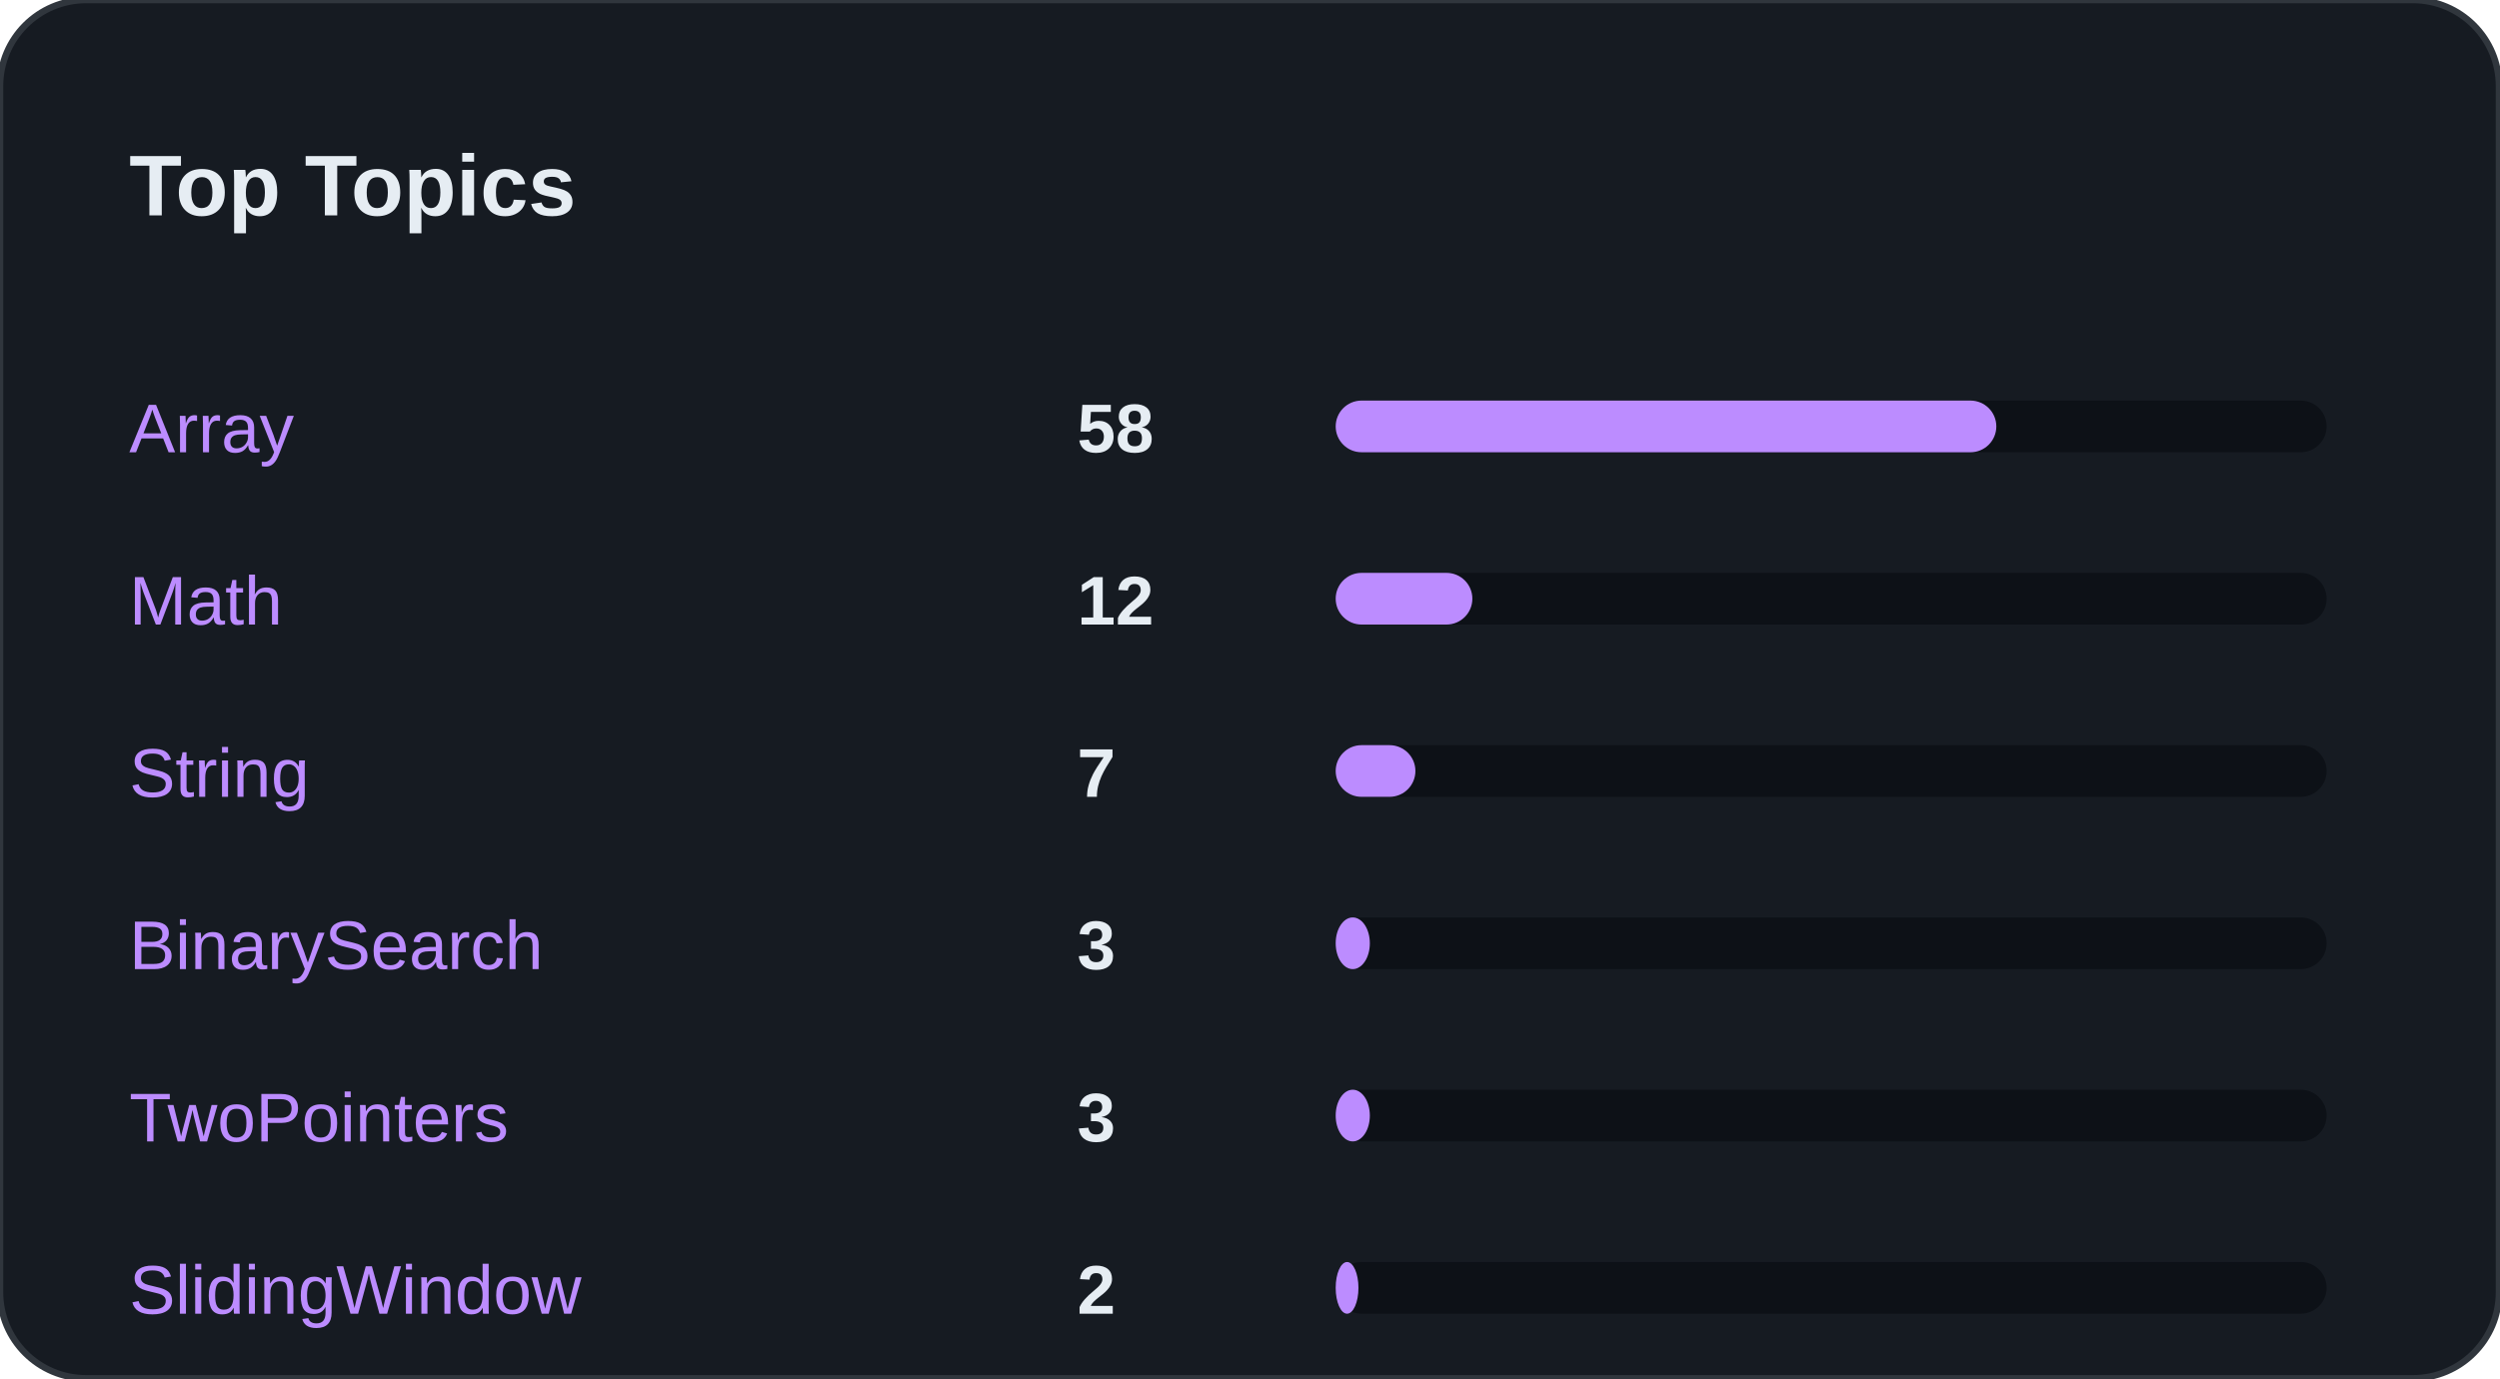
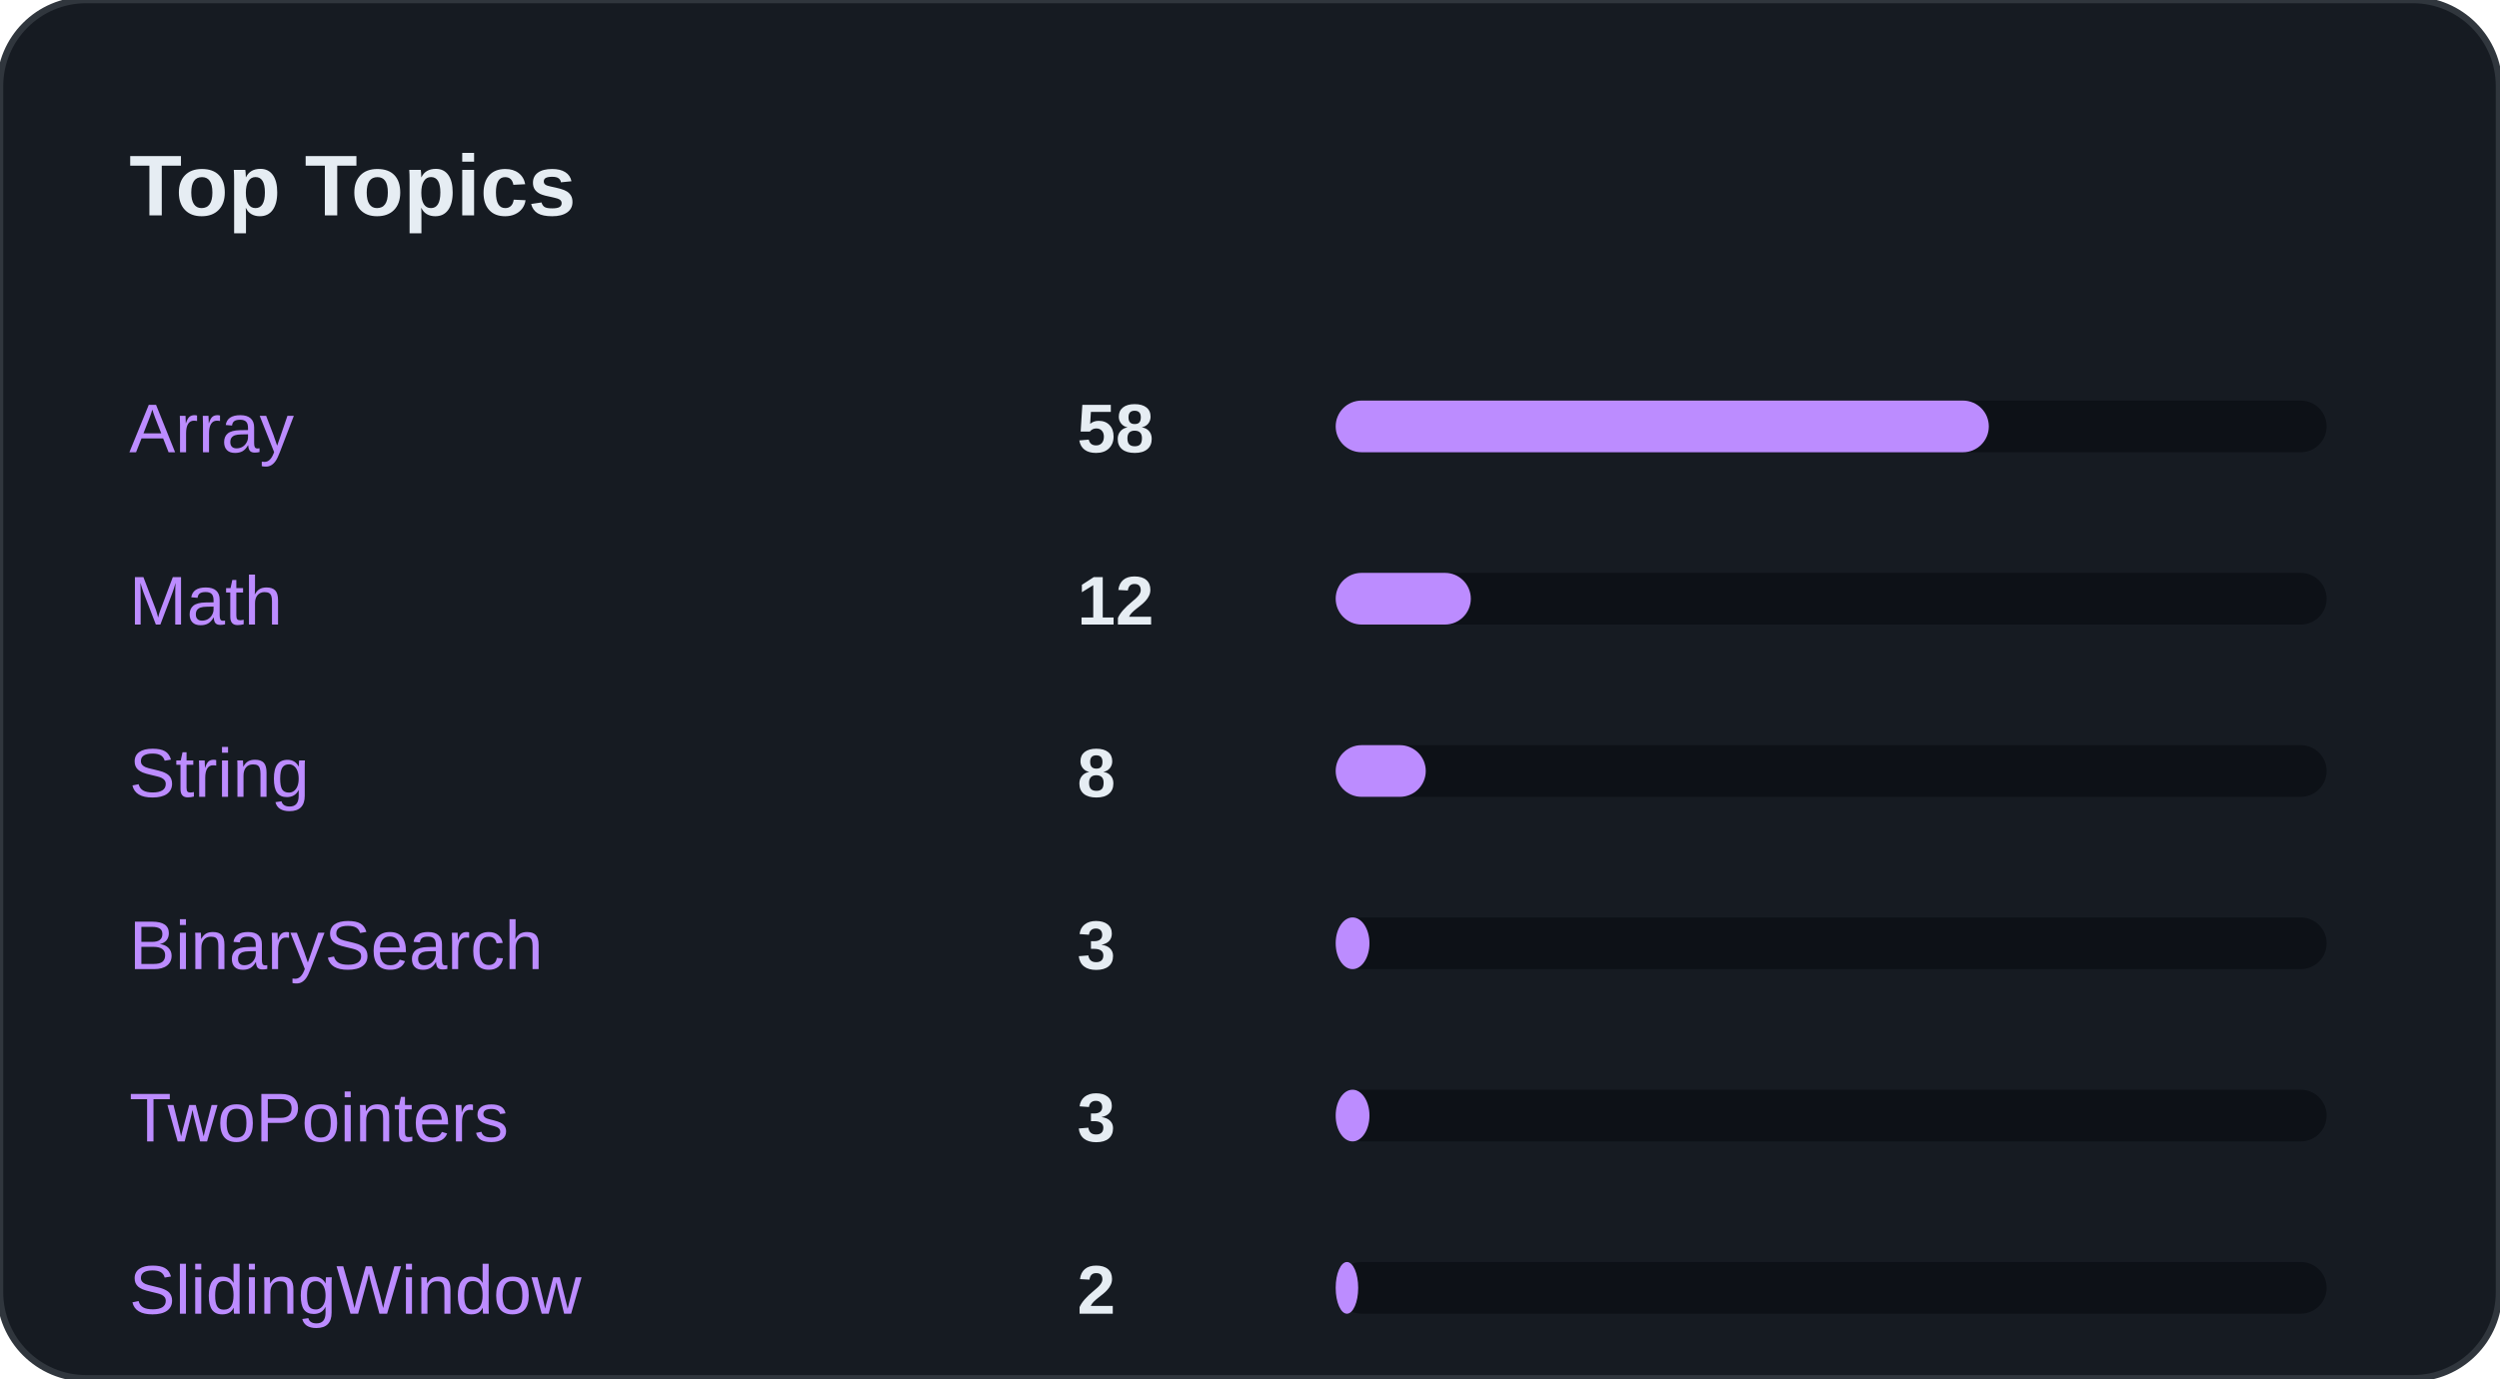
<svg xmlns="http://www.w3.org/2000/svg" width="100%" viewBox="0 0 580 320" preserveAspectRatio="xMidYMid meet">
  <rect width="580" height="320" rx="20" fill="#161B22" stroke="#30363D" stroke-width="1.5" />
  <text x="30" y="50" font-family="Segoe UI, Arial, sans-serif" font-size="20" font-weight="bold" fill="#E6EDF3">Top Topics</text>
  <text x="30" y="105" font-family="Segoe UI, Arial, sans-serif" font-size="16" fill="#BC8CFF">Array</text>
  <text x="250" y="105" font-family="Segoe UI, Arial, sans-serif" font-size="16" font-weight="bold" fill="#E6EDF3">58</text>
  <rect x="310" y="93" width="230" height="12" rx="6" fill="#0D1117" />
-   <rect x="310" y="93" width="153.333" height="12" rx="6" fill="#BC8CFF" />
+   <rect x="310" y="93" width="151.591" height="12" rx="6" fill="#BC8CFF" />
  <text x="30" y="145" font-family="Segoe UI, Arial, sans-serif" font-size="16" fill="#BC8CFF">Math</text>
  <text x="250" y="145" font-family="Segoe UI, Arial, sans-serif" font-size="16" font-weight="bold" fill="#E6EDF3">12</text>
  <rect x="310" y="133" width="230" height="12" rx="6" fill="#0D1117" />
-   <rect x="310" y="133" width="31.724" height="12" rx="6" fill="#BC8CFF" />
+   <rect x="310" y="133" width="31.364" height="12" rx="6" fill="#BC8CFF" />
  <text x="30" y="185" font-family="Segoe UI, Arial, sans-serif" font-size="16" fill="#BC8CFF">String</text>
-   <text x="250" y="185" font-family="Segoe UI, Arial, sans-serif" font-size="16" font-weight="bold" fill="#E6EDF3">7</text>
+   <text x="250" y="185" font-family="Segoe UI, Arial, sans-serif" font-size="16" font-weight="bold" fill="#E6EDF3">8</text>
  <rect x="310" y="173" width="230" height="12" rx="6" fill="#0D1117" />
-   <rect x="310" y="173" width="18.506" height="12" rx="6" fill="#BC8CFF" />
+   <rect x="310" y="173" width="20.909" height="12" rx="6" fill="#BC8CFF" />
  <text x="30" y="225" font-family="Segoe UI, Arial, sans-serif" font-size="16" fill="#BC8CFF">BinarySearch</text>
  <text x="250" y="225" font-family="Segoe UI, Arial, sans-serif" font-size="16" font-weight="bold" fill="#E6EDF3">3</text>
  <rect x="310" y="213" width="230" height="12" rx="6" fill="#0D1117" />
-   <rect x="310" y="213" width="7.931" height="12" rx="6" fill="#BC8CFF" />
+   <rect x="310" y="213" width="7.841" height="12" rx="6" fill="#BC8CFF" />
  <text x="30" y="265" font-family="Segoe UI, Arial, sans-serif" font-size="16" fill="#BC8CFF">TwoPointers</text>
  <text x="250" y="265" font-family="Segoe UI, Arial, sans-serif" font-size="16" font-weight="bold" fill="#E6EDF3">3</text>
  <rect x="310" y="253" width="230" height="12" rx="6" fill="#0D1117" />
-   <rect x="310" y="253" width="7.931" height="12" rx="6" fill="#BC8CFF" />
+   <rect x="310" y="253" width="7.841" height="12" rx="6" fill="#BC8CFF" />
  <text x="30" y="305" font-family="Segoe UI, Arial, sans-serif" font-size="16" fill="#BC8CFF">SlidingWindow</text>
  <text x="250" y="305" font-family="Segoe UI, Arial, sans-serif" font-size="16" font-weight="bold" fill="#E6EDF3">2</text>
  <rect x="310" y="293" width="230" height="12" rx="6" fill="#0D1117" />
-   <rect x="310" y="293" width="5.287" height="12" rx="6" fill="#BC8CFF" />
+   <rect x="310" y="293" width="5.227" height="12" rx="6" fill="#BC8CFF" />
  <text x="30" y="345" font-family="Segoe UI, Arial, sans-serif" font-size="16" fill="#BC8CFF">HashTable</text>
  <text x="250" y="345" font-family="Segoe UI, Arial, sans-serif" font-size="16" font-weight="bold" fill="#E6EDF3">1</text>
  <rect x="310" y="333" width="230" height="12" rx="6" fill="#0D1117" />
-   <rect x="310" y="333" width="2.644" height="12" rx="6" fill="#BC8CFF" />
+   <rect x="310" y="333" width="2.614" height="12" rx="6" fill="#BC8CFF" />
  <text x="30" y="385" font-family="Segoe UI, Arial, sans-serif" font-size="16" fill="#BC8CFF">Sorting</text>
  <text x="250" y="385" font-family="Segoe UI, Arial, sans-serif" font-size="16" font-weight="bold" fill="#E6EDF3">1</text>
  <rect x="310" y="373" width="230" height="12" rx="6" fill="#0D1117" />
-   <rect x="310" y="373" width="2.644" height="12" rx="6" fill="#BC8CFF" />
+   <rect x="310" y="373" width="2.614" height="12" rx="6" fill="#BC8CFF" />
</svg>
